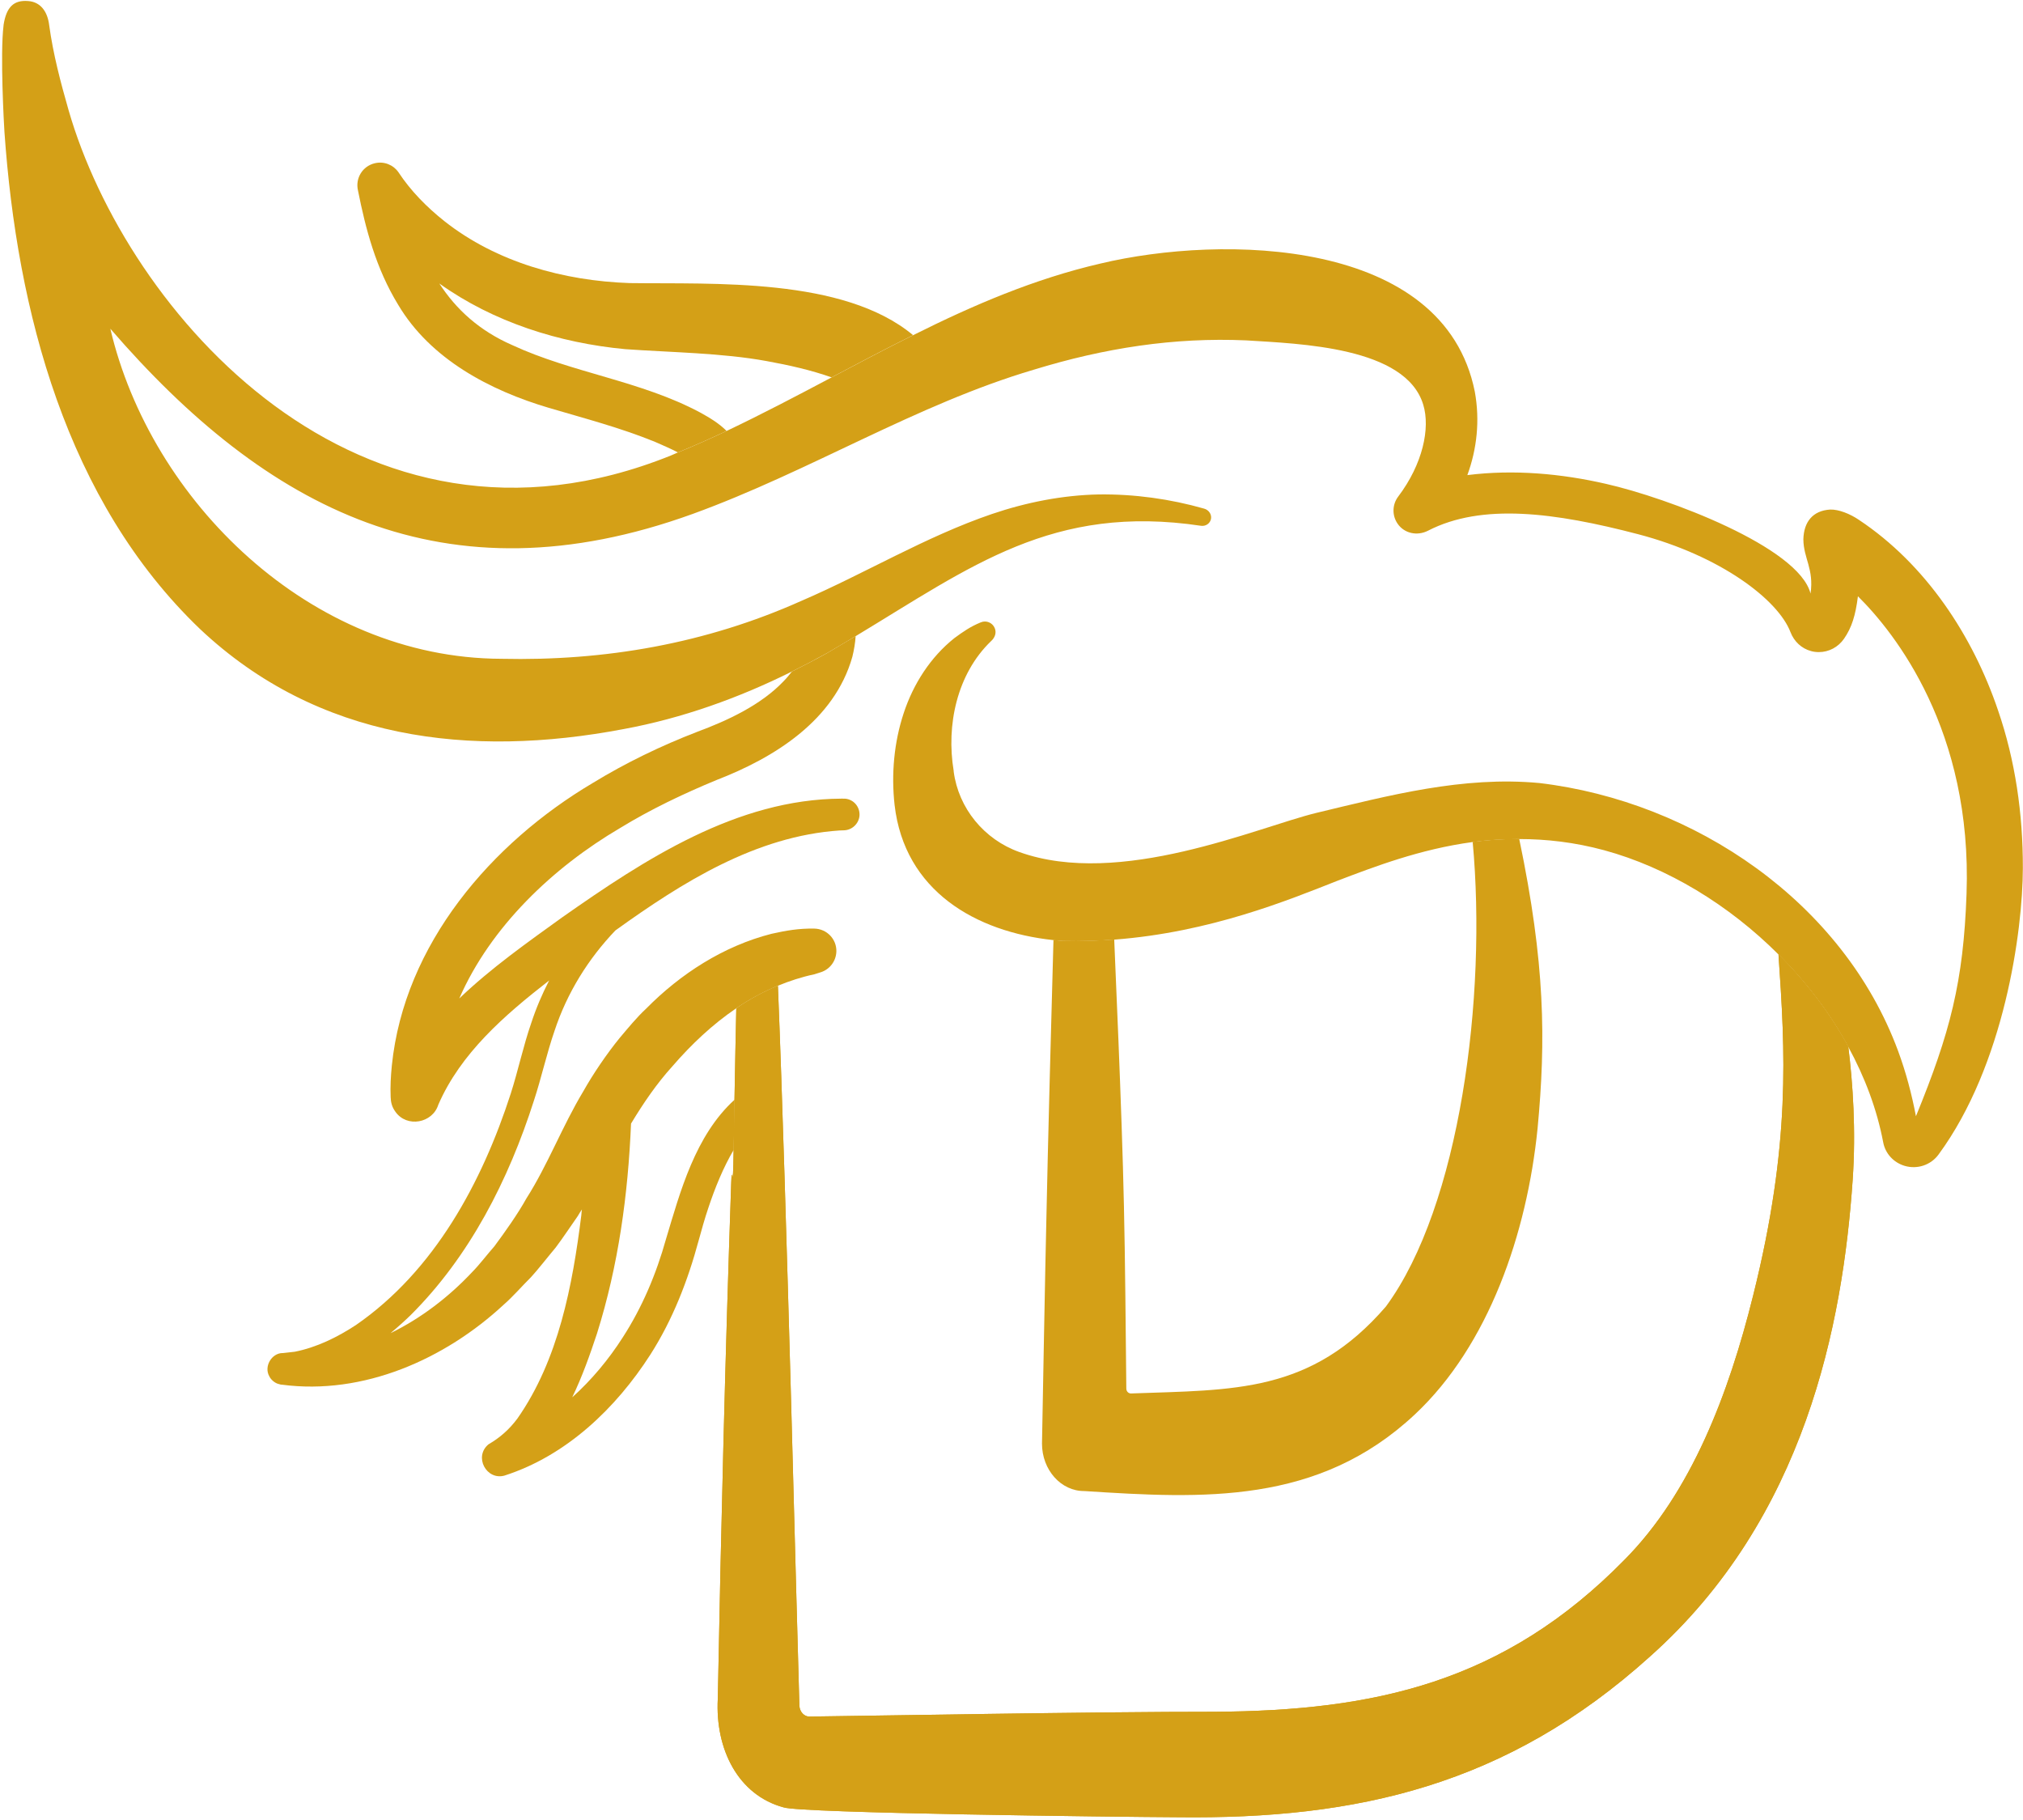
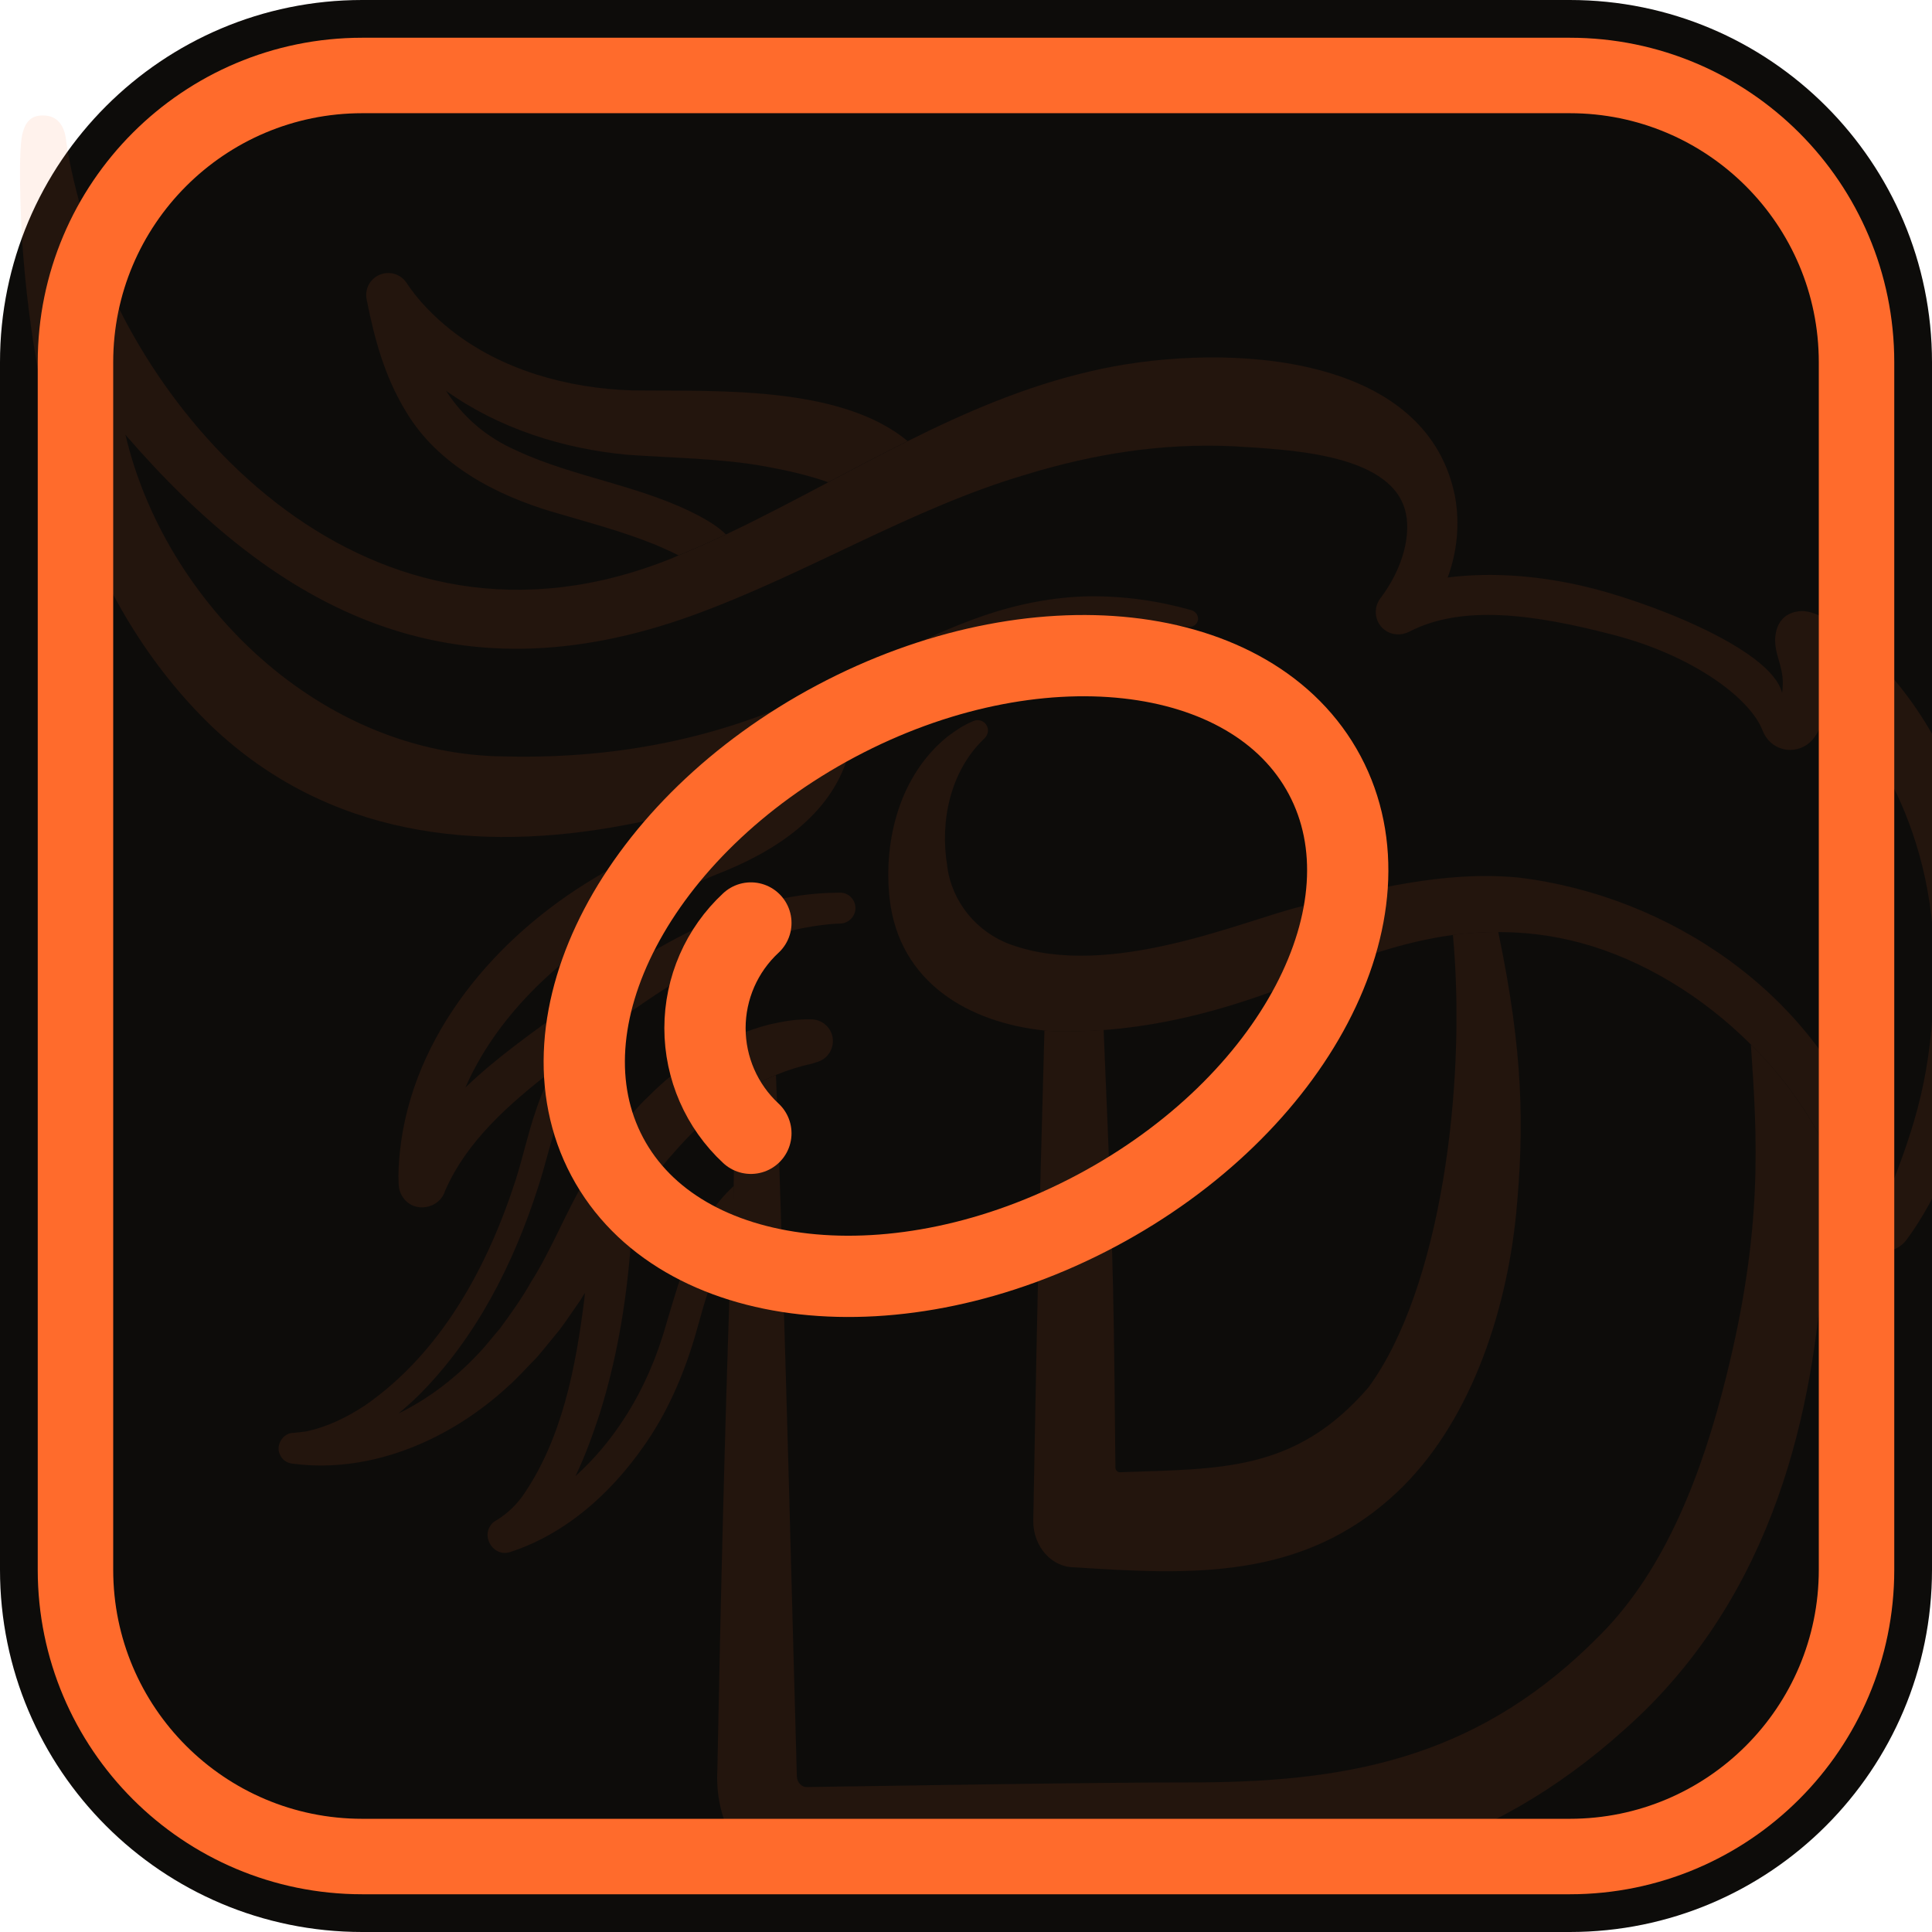
- <svg xmlns="http://www.w3.org/2000/svg" viewBox="51.4 52.67 414.58 372.82" fill="#D4A017" role="img" aria-label="Djaunt dragon icon">
-   <g>
-     <g>
-       <path d="M444.83,286.32c0-0.02-0.02-0.05-0.02-0.08C444.82,286.33,444.84,286.4,444.83,286.32z" />
-       <path d="M187.88,306.6c-1.99,7.13-4.89,14.01-8.87,20.15c-2.84,4.46-6.39,8.72-10.34,12.26c2.08-4.31,3.67-8.84,5.08-13.09    c4.4-14.01,6.36-28.47,6.97-43c2.51-4.16,5.23-8.17,8.5-11.77c3.85-4.46,8.23-8.59,13.06-11.86c2.69-1.84,5.54-3.36,8.53-4.62    c2.38-0.98,4.89-1.8,7.49-2.35l1.35-0.43c1.77-0.58,3.09-2.23,3.15-4.25c0.06-2.54-1.96-4.62-4.5-4.68    c-3.21-0.06-5.81,0.4-8.81,1.07c-9.82,2.51-18.65,8.2-25.69,15.35c-1.86,1.71-3.79,4.07-5.41,5.99c-2.6,3.18-5.47,7.4-7.46,10.95    c-4.31,7.16-7.25,15.02-11.65,21.93c-1.8,3.24-4.37,6.85-6.57,9.82c-1.44,1.62-3.09,3.82-4.59,5.32    c-4.74,5.05-10.43,9.42-16.7,12.48c1.44-1.19,2.81-2.42,4.13-3.7c12.14-12.08,20.09-27.77,25.26-43.94    c1.5-4.53,2.66-9.79,4.22-14.28c2.6-7.89,6.94-14.8,12.48-20.61c13.79-9.91,28.78-19.33,45.96-20.49c0.27,0,0.55-0.03,0.86-0.03    c1.65-0.03,3.06-1.32,3.21-3c0.12-1.8-1.19-3.36-3-3.49h-0.52v-0.03c-0.06,0-0.12,0.03-0.18,0.03    c-21.44,0.09-40.31,12.45-57.25,24.34c-7,5.05-14.56,10.37-21.07,16.61c6.42-14.71,19.21-26.85,32.94-34.92    c6.24-3.82,13.03-7.06,19.79-9.85c11.8-4.56,24.13-12.17,27.83-25.26c0.34-1.41,0.58-2.78,0.67-4.22    c-1.9,1.13-3.85,2.29-5.84,3.46c-2.35,1.31-4.77,2.57-7.22,3.79c-0.55,0.7-1.1,1.38-1.71,1.99c-4.59,4.83-11.35,8.01-17.71,10.37    c-7.37,2.84-14.65,6.36-21.41,10.49c-20.73,12.29-38.62,33-41.16,57.89c-0.21,2.14-0.34,4.28-0.24,6.48    c0.03,1.01,0.24,1.99,0.98,3c2.35,3.33,7.61,2.32,8.78-1.44c4.59-10.55,13.49-18.29,22.72-25.47c-1.44,2.78-2.69,5.72-3.67,8.72    c-1.59,4.56-2.72,9.85-4.19,14.43c-5.9,18.26-15.66,36.36-31.74,47.46c-3.82,2.51-8.07,4.59-12.54,5.47l-2.14,0.24l-0.27,0.03    h-0.12c-2.2,0.03-3.82,2.75-2.69,4.74c0.31,0.67,1.01,1.28,1.68,1.53c0.67,0.21,0.8,0.21,0.83,0.21h0.09    c16.67,2.2,33.39-5.2,45.44-16.39c1.84-1.59,3.85-3.91,5.59-5.63c1.16-1.22,3.95-4.77,5.05-6.06c1.53-2.02,3.06-4.37,4.53-6.45    c0.27-0.46,0.55-0.92,0.86-1.38c-0.06,0.4-0.09,0.8-0.12,1.19c-1.8,14.4-4.68,29.63-13.09,41.65c-1.68,2.26-3.61,3.95-5.93,5.29    c-3.06,2.54-0.43,7.4,3.24,6.42c12.72-4.07,22.87-13.82,29.91-24.77c4.62-7.22,7.71-15.23,9.91-23.39    c0.58-2.11,1.28-4.62,1.99-6.7c1.35-4.07,3.06-8.29,5.2-11.9c0.06-3.39,0.12-6.88,0.18-10.28    C193.87,285.35,190.81,296.85,187.88,306.6z M132.07,275.74l-0.03,0.06C132.06,275.76,131.97,275.98,132.07,275.74    c0-0.02,0.01-0.03,0.02-0.04C132.08,275.71,132.08,275.72,132.07,275.74z" />
-       <path d="M132.04,275.8l0.03-0.06c0.01-0.01,0.01-0.03,0.02-0.04c-0.01,0.01-0.01,0.02-0.02,0.04    C131.97,275.98,132.06,275.76,132.04,275.8z" />
-       <path d="M194.85,137.18c-12.14-6.48-26.21-8.1-38.47-13.79c-6.73-2.94-11.5-7.31-14.95-12.63c11.07,7.92,24.62,12.2,38.1,13.46    c9.36,0.67,19.82,0.76,29.02,2.45c4.56,0.83,9.05,1.84,13.27,3.33c5.54-2.94,11.1-5.87,16.7-8.65    c-14.28-11.9-40.95-10.43-58.07-10.67c-13.49-0.46-27.28-4.25-37.98-12.69c-3.61-2.87-6.88-6.18-9.42-10.03    c-1.04-1.5-2.94-2.29-4.83-1.84c-2.51,0.58-4.04,3.06-3.46,5.57c1.56,7.86,3.67,15.96,8.23,23.42    c6.64,11.19,18.87,17.58,30.86,21.13c7.55,2.23,14.65,4.07,21.77,6.97c1.59,0.7,3.18,1.38,4.71,2.17c3.36-1.38,6.67-2.84,9.97-4.4    C198.73,139.39,196.74,138.22,194.85,137.18z" />
-       <path d="M410.66,318.22c-4.98,20-12.63,40.24-26.33,54.07c-24.77,25.26-51.34,30.95-84.07,31.16    c-23.18-0.03-72.48,0.86-82.96,0.98c-1.1,0.03-2.02-0.98-2.08-2.23c-0.46-14.4-2.63-103.88-4.4-147.52    c-3,1.25-5.84,2.78-8.53,4.62c-0.12,5.05-0.24,11.71-0.37,18.75c-0.06,3.39-0.12,6.88-0.18,10.28c-0.15,10.43-0.34,1.83-0.49,6.73    c-1.22,35.23-2.08,70.49-2.75,105.72c-0.55,10.37,4.19,19.75,13.49,22.26c3.49,1.19,68.41,1.96,80.85,2.02    c36.54,0.43,67.34-6.45,96.7-32.94c31.86-28.38,39.49-68.13,41.53-97.61c0.71-10.25,0.03-19.88-0.89-27.34    c-3.76-6.91-8.65-13.3-14.31-18.93C417.23,268.13,418.45,287.03,410.66,318.22z" />
-       <path d="M460.87,198.25c-5.14-15.2-14.74-29.91-28.56-39.08c-1.71-1.16-4.07-2.14-5.84-2.08c-3.58,0.21-5.41,2.54-5.5,6.09    c0.03,3.94,2.2,6.05,1.47,11.13c-2.38-9.54-29.33-19.63-41.89-22.48c-9.17-2.11-18.93-3-28.44-1.8c1.96-5.35,2.6-11.19,1.53-17.09    c-6.33-31.65-51.83-32.2-76.69-26.27c-13.52,3.12-26.12,8.53-38.41,14.68c-5.6,2.78-11.16,5.72-16.7,8.65    c-7.16,3.79-14.31,7.55-21.53,10.98c-3.3,1.56-6.61,3.03-9.97,4.4c-0.49,0.21-0.98,0.43-1.47,0.64    c-64,25.78-111.53-29.51-123.42-70.79c-1.62-5.66-3.15-11.41-3.97-17.4c-0.34-2.84-1.81-4.8-4.37-4.95    c-2.81-0.21-4.4,1.13-4.98,4.92c0,0.03,0,0.03,0,0.06c-0.73,5.93,0.09,20.49,0.18,21.83c2.57,36.73,12.66,75.63,40.09,101.89    c24.16,22.75,55.32,26.48,86.82,20.49c11.96-2.2,23.64-6.39,34.49-11.8c2.45-1.22,4.86-2.48,7.22-3.79    c1.99-1.16,3.95-2.32,5.84-3.46c23.64-14.25,40.4-27.16,70.79-22.6c0.95,0.12,1.84-0.49,2.02-1.44c0.15-0.95-0.49-1.83-1.41-2.08    c-6.97-1.99-14.28-3-21.59-2.91c-7.43,0.15-14.86,1.62-21.9,4.01c-13.7,4.68-26.02,12.2-39.05,17.8    c-19.63,8.78-40.3,12.35-61.5,11.87c-39.24-0.12-71.86-32.45-80.12-67.64c31.92,36.94,68.53,56.36,119.36,37.95    c24.01-8.72,45.78-22.42,69.85-29.54c14.53-4.46,28.78-6.67,43.55-6.02c10.98,0.7,32.72,1.31,36.3,13.18    c1.47,4.8-0.09,12.17-5.14,18.84c-1.22,1.62-1.28,3.85-0.12,5.54c1.38,2.02,4.04,2.57,6.24,1.44c11.04-5.69,25.93-3.76,43.09,0.73    c16.79,4.4,28.65,13.39,31.19,20.06c0.73,1.9,2.26,3.36,4.22,3.88c0.52,0.15,1.07,0.21,1.59,0.21c2.05,0,3.97-1.01,5.17-2.75    c1.56-2.26,2.35-4.74,2.84-8.69c7.61,7.52,23.46,27.52,22.26,60.98c-0.64,18.07-3.36,28.44-10.37,45.57    c-0.86-4.53-2.05-9.02-3.64-13.33c-11.25-30.52-41.71-51.16-73.52-54.95c-15.72-1.47-30.89,2.57-45.72,6.12    c-12.08,2.94-40.24,15.44-60.89,8.01c-7.19-2.57-12.45-8.96-13.43-16.51v-0.12c-1.56-9.36,0.67-19.85,7.65-26.57    c0.76-0.67,1.19-1.68,0.76-2.69c-0.46-1.1-1.74-1.65-2.87-1.16c-2.11,0.86-3.64,1.93-5.38,3.21c-4.92,3.91-8.44,9.42-10.4,15.38    c-1.99,5.99-2.57,12.54-1.87,18.81c2.02,17.61,16.61,26.02,32.57,27.71c0.64,0.06,1.31,0.15,1.96,0.18    c3.61,0.09,7.1-0.03,10.49-0.28c19.75-1.5,35.81-8.16,45.78-12.08c7.4-2.81,16.79-6.45,27.67-7.92c3.06-0.4,6.24-0.61,9.54-0.61    c5.5,0,11.31,0.64,17.4,2.29c12.94,3.52,25.56,11.19,35.72,21.35c5.66,5.63,10.55,12.02,14.31,18.93    c3.39,6.21,5.87,12.78,7.16,19.57c0.43,2.32,2.14,4.16,4.4,4.83c2.57,0.76,5.35-0.15,6.94-2.32    c13.49-18.35,17.25-45.75,17.28-58.68C465.98,219.45,464.39,208.47,460.87,198.25z" />
-       <path d="M264.94,348.5c0,5.38,3.89,9.76,8.69,9.72c24.22,1.56,47.92,2.87,67.74-15.72c15.11-14.16,22.96-37.08,25.13-58.58    c1.71-18.1,1.57-33.81-3.76-59.34c-3.3,0-6.48,0.21-9.54,0.61c2.94,31.74-2.6,74.56-17.77,95.2    c-15.38,17.83-31.16,17.06-52.26,17.83c-0.52,0-0.95-0.43-0.95-1.01c-0.12-11.44-0.24-26.76-0.49-37.43    c-0.43-20.46-1.9-51.65-1.99-54.59c-3.39,0.24-6.88,0.37-10.49,0.28c-0.64-0.03-1.31-0.12-1.96-0.18    c-0.37,12.87-1.19,43.91-1.44,56.6C265.64,309.97,264.94,348.5,264.94,348.5z" />
-     </g>
+ <svg xmlns="http://www.w3.org/2000/svg" viewBox="0 0 128 128" role="img" aria-label="Djaunt — beans">
+   <rect width="128" height="128" rx="24" fill="#0D0C0A" />
+   <g opacity="0.09" fill="#FF6B2C" transform="translate(-15,-9) scale(0.315)">
+     <path d="M444.83,286.32c0-0.02-0.02-0.05-0.02-0.08C444.82,286.33,444.84,286.4,444.83,286.32z" />
+     <path d="M187.88,306.6c-1.99,7.13-4.89,14.01-8.87,20.15c-2.84,4.46-6.39,8.72-10.34,12.26c2.08-4.31,3.67-8.84,5.08-13.09    c4.4-14.01,6.36-28.47,6.97-43c2.51-4.16,5.23-8.17,8.5-11.77c3.85-4.46,8.23-8.59,13.06-11.86c2.69-1.84,5.54-3.36,8.53-4.62    c2.38-0.98,4.89-1.8,7.49-2.35l1.35-0.43c1.77-0.58,3.09-2.23,3.15-4.25c0.06-2.54-1.96-4.62-4.5-4.68    c-3.21-0.06-5.81,0.4-8.81,1.07c-9.82,2.51-18.65,8.2-25.69,15.35c-1.86,1.71-3.79,4.07-5.41,5.99c-2.6,3.18-5.47,7.4-7.46,10.95    c-4.31,7.16-7.25,15.02-11.65,21.93c-1.8,3.24-4.37,6.85-6.57,9.82c-1.44,1.62-3.09,3.82-4.59,5.32    c-4.74,5.05-10.43,9.42-16.7,12.48c1.44-1.19,2.81-2.42,4.13-3.7c12.14-12.08,20.09-27.77,25.26-43.94    c1.5-4.53,2.66-9.79,4.22-14.28c2.6-7.89,6.94-14.8,12.48-20.61c13.79-9.91,28.78-19.33,45.96-20.49c0.27,0,0.55-0.03,0.86-0.03    c1.65-0.03,3.06-1.32,3.21-3c0.12-1.8-1.19-3.36-3-3.49h-0.52v-0.03c-0.06,0-0.12,0.03-0.18,0.03    c-21.44,0.09-40.31,12.45-57.25,24.34c-7,5.05-14.56,10.37-21.07,16.61c6.42-14.71,19.21-26.85,32.94-34.92    c6.24-3.82,13.03-7.06,19.79-9.85c11.8-4.56,24.13-12.17,27.83-25.26c0.34-1.41,0.58-2.78,0.67-4.22    c-1.9,1.13-3.85,2.29-5.84,3.46c-2.35,1.31-4.77,2.57-7.22,3.79c-0.55,0.7-1.1,1.38-1.71,1.99c-4.59,4.83-11.35,8.01-17.71,10.37    c-7.37,2.84-14.65,6.36-21.41,10.49c-20.73,12.29-38.62,33-41.16,57.89c-0.21,2.14-0.34,4.28-0.24,6.48    c0.03,1.01,0.24,1.99,0.98,3c2.35,3.33,7.61,2.32,8.78-1.44c4.59-10.55,13.49-18.29,22.72-25.47c-1.44,2.78-2.69,5.72-3.67,8.72    c-1.59,4.56-2.72,9.85-4.19,14.43c-5.9,18.26-15.66,36.36-31.74,47.46c-3.82,2.51-8.07,4.59-12.54,5.47l-2.14,0.24l-0.27,0.03    h-0.12c-2.2,0.03-3.82,2.75-2.69,4.74c0.31,0.67,1.01,1.28,1.68,1.53c0.67,0.21,0.8,0.21,0.83,0.21h0.09    c16.67,2.2,33.39-5.2,45.44-16.39c1.84-1.59,3.85-3.91,5.59-5.63c1.16-1.22,3.95-4.77,5.05-6.06c1.53-2.02,3.06-4.37,4.53-6.45    c0.27-0.46,0.55-0.92,0.86-1.38c-0.06,0.4-0.09,0.8-0.12,1.19c-1.8,14.4-4.68,29.63-13.09,41.65c-1.68,2.26-3.61,3.95-5.93,5.29    c-3.06,2.54-0.43,7.4,3.24,6.42c12.72-4.07,22.87-13.82,29.91-24.77c4.62-7.22,7.71-15.23,9.91-23.39    c0.58-2.11,1.28-4.62,1.99-6.7c1.35-4.07,3.06-8.29,5.2-11.9c0.06-3.39,0.12-6.88,0.18-10.28    C193.87,285.35,190.81,296.85,187.88,306.6z M132.07,275.74l-0.03,0.06C132.06,275.76,131.97,275.98,132.07,275.74    c0-0.02,0.01-0.03,0.02-0.04C132.08,275.71,132.08,275.72,132.07,275.74z" />
+     <path d="M132.04,275.8l0.03-0.06c0.01-0.01,0.01-0.03,0.02-0.04c-0.01,0.01-0.01,0.02-0.02,0.04    C131.97,275.98,132.06,275.76,132.04,275.8z" />
+     <path d="M194.85,137.18c-12.14-6.48-26.21-8.1-38.47-13.79c-6.73-2.94-11.5-7.31-14.95-12.63c11.07,7.92,24.62,12.2,38.1,13.46    c9.36,0.67,19.82,0.76,29.02,2.45c4.56,0.83,9.05,1.84,13.27,3.33c5.54-2.94,11.1-5.87,16.7-8.65    c-14.28-11.9-40.95-10.43-58.07-10.67c-13.49-0.46-27.28-4.25-37.98-12.69c-3.61-2.87-6.88-6.18-9.42-10.03    c-1.04-1.5-2.94-2.29-4.83-1.84c-2.51,0.58-4.04,3.06-3.46,5.57c1.56,7.86,3.67,15.96,8.23,23.42    c6.64,11.19,18.87,17.58,30.86,21.13c7.55,2.23,14.65,4.07,21.77,6.97c1.59,0.7,3.18,1.38,4.71,2.17c3.36-1.38,6.67-2.84,9.97-4.4    C198.73,139.39,196.74,138.22,194.85,137.18z" />
+     <path d="M410.66,318.22c-4.98,20-12.63,40.24-26.33,54.07c-24.77,25.26-51.34,30.95-84.07,31.16    c-23.18-0.03-72.48,0.86-82.96,0.98c-1.1,0.03-2.02-0.98-2.08-2.23c-0.46-14.4-2.63-103.88-4.4-147.52c-3,1.25-5.84,2.78-8.53,4.62c-0.12,5.05-0.24,11.71-0.37,18.75c-0.06,3.39-0.12,6.88-0.18,10.28c-0.15,10.43-0.34,1.83-0.49,6.73c-1.22,35.23-2.08,70.49-2.75,105.72c-0.55,10.37,4.19,19.75,13.49,22.26c3.49,1.19,68.41,1.96,80.85,2.02c36.54,0.43,67.34-6.45,96.7-32.94c31.86-28.38,39.49-68.13,41.53-97.61c0.71-10.25,0.03-19.88-0.89-27.34c-3.76-6.91-8.65-13.3-14.31-18.93C417.23,268.13,418.45,287.03,410.66,318.22z" />
+     <path d="M460.87,198.25c-5.14-15.2-14.74-29.91-28.56-39.08c-1.71-1.16-4.07-2.14-5.84-2.08c-3.58,0.21-5.41,2.54-5.5,6.09    c0.03,3.94,2.2,6.05,1.47,11.13c-2.38-9.54-29.33-19.63-41.89-22.48c-9.17-2.11-18.93-3-28.44-1.8c1.96-5.35,2.6-11.19,1.53-17.09    c-6.33-31.65-51.83-32.2-76.69-26.27c-13.52,3.12-26.12,8.53-38.41,14.68c-5.6,2.78-11.16,5.72-16.7,8.65    c-7.16,3.79-14.31,7.55-21.53,10.98c-3.3,1.56-6.61,3.03-9.97,4.4c-0.49,0.21-0.98,0.43-1.47,0.64    c-64,25.78-111.53-29.51-123.42-70.79c-1.62-5.66-3.15-11.41-3.97-17.4c-0.34-2.84-1.81-4.8-4.37-4.95    c-2.81-0.21-4.4,1.13-4.98,4.92c0,0.03,0,0.03,0,0.06c-0.73,5.93,0.09,20.49,0.18,21.83c2.57,36.73,12.66,75.63,40.09,101.89    c24.16,22.75,55.32,26.48,86.82,20.49c11.96-2.2,23.64-6.39,34.49-11.8c2.45-1.22,4.86-2.48,7.22-3.79    c1.99-1.16,3.95-2.32,5.84-3.46c23.64-14.25,40.4-27.16,70.79-22.6c0.95,0.12,1.84-0.49,2.02-1.44c0.15-0.95-0.49-1.83-1.41-2.08    c-6.97-1.99-14.28-3-21.59-2.91c-7.43,0.15-14.86,1.62-21.9,4.01c-13.7,4.68-26.02,12.2-39.05,17.8    c-19.63,8.78-40.3,12.35-61.5,11.87c-39.24-0.12-71.86-32.45-80.12-67.64c31.92,36.94,68.53,56.36,119.36,37.95    c24.01-8.72,45.78-22.42,69.85-29.54c14.53-4.46,28.78-6.67,43.55-6.02c10.98,0.7,32.72,1.31,36.3,13.18    c1.47,4.8-0.09,12.17-5.14,18.84c-1.22,1.62-1.28,3.85-0.12,5.54c1.38,2.02,4.04,2.57,6.24,1.44c11.04-5.69,25.93-3.76,43.09,0.73    c16.79,4.4,28.65,13.39,31.19,20.06c0.73,1.9,2.26,3.36,4.22,3.88c0.52,0.15,1.07,0.21,1.59,0.21c2.05,0,3.97-1.01,5.17-2.75    c1.56-2.26,2.35-4.74,2.84-8.69c7.61,7.52,23.46,27.52,22.26,60.98c-0.64,18.07-3.36,28.44-10.37,45.57    c-0.86-4.53-2.05-9.02-3.64-13.33c-11.25-30.52-41.71-51.16-73.52-54.95c-15.72-1.47-30.89,2.57-45.72,6.12    c-12.08,2.94-40.24,15.44-60.89,8.01c-7.19-2.57-12.45-8.96-13.43-16.51v-0.12c-1.56-9.36,0.67-19.85,7.65-26.57    c0.76-0.67,1.19-1.68,0.76-2.69c-0.46-1.1-1.74-1.65-2.87-1.16c-2.11,0.86-3.64,1.93-5.38,3.21c-4.92,3.91-8.44,9.42-10.4,15.38    c-1.99,5.99-2.57,12.54-1.87,18.81c2.02,17.61,16.61,26.02,32.57,27.71c0.64,0.06,1.31,0.15,1.96,0.18    c3.61,0.09,7.1-0.03,10.49-0.28c19.75-1.5,35.81-8.16,45.78-12.08c7.4-2.81,16.79-6.45,27.67-7.92c3.06-0.4,6.24-0.61,9.54-0.61    c5.5,0,11.31,0.64,17.4,2.29c12.94,3.52,25.56,11.19,35.72,21.35c5.66,5.63,10.55,12.02,14.31,18.93    c3.39,6.21,5.87,12.78,7.16,19.57c0.43,2.32,2.14,4.16,4.4,4.83c2.57,0.76,5.35-0.15,6.94-2.32    c13.49-18.35,17.25-45.75,17.28-58.68C465.98,219.45,464.39,208.47,460.87,198.25z" />
+     <path d="M264.94,348.5c0,5.38,3.89,9.76,8.69,9.72c24.22,1.56,47.92,2.87,67.74-15.72c15.11-14.16,22.96-37.08,25.13-58.58    c1.71-18.1,1.57-33.81-3.76-59.34c-3.3,0-6.48,0.21-9.54,0.61c2.94,31.74-2.6,74.56-17.77,95.2    c-15.38,17.83-31.16,17.06-52.26,17.83c-0.52,0-0.95-0.43-0.95-1.01c-0.12-11.44-0.24-26.76-0.49-37.43    c-0.43-20.46-1.9-51.65-1.99-54.59c-3.39,0.24-6.88,0.37-10.49,0.28c-0.64-0.03-1.31-0.12-1.96-0.18    c-0.37,12.87-1.19,43.91-1.44,56.6C265.64,309.97,264.94,348.5,264.94,348.5z" />
  </g>
-   <path d="M410.66,318.22c-4.98,20-12.63,40.24-26.33,54.07c-24.77,25.26-51.34,30.95-84.07,31.16c-23.18-0.03-72.48,0.86-82.96,0.98  c-1.1,0.03-2.02-0.98-2.08-2.23c-0.46-14.4-2.63-103.88-4.4-147.52c-3,1.25-5.84,2.78-8.53,4.62c-0.12,5.05-0.24,11.71-0.37,18.75  c-0.06,3.39-0.12,6.88-0.18,10.28c-0.15,10.43-0.34,1.83-0.49,6.73c-1.22,35.23-2.08,70.49-2.75,105.72  c-0.55,10.37,4.19,19.75,13.49,22.26c3.49,1.19,68.41,1.96,80.85,2.02c36.54,0.43,67.34-6.45,96.7-32.94  c31.86-28.38,39.49-68.13,41.53-97.61c0.71-10.25,0.03-19.88-0.89-27.34c-3.76-6.91-8.65-13.3-14.31-18.93  C417.23,268.13,418.45,287.03,410.66,318.22z" />
+   <g stroke="#FF6B2C" stroke-width="1.7" stroke-linecap="round" stroke-linejoin="round" fill="none" transform="translate(64,64) scale(3.167) translate(-12,-12)">
+     <ellipse cx="12" cy="12" rx="8.5" ry="5.8" transform="rotate(-28 12 12)" />
+     <path d="M7.5 15.5a3 3 0 0 1 0-4.4" />
+   </g>
+   <rect x="5" y="5" width="118" height="118" rx="19" fill="none" stroke="#FF6B2C" stroke-width="5" />
</svg>
